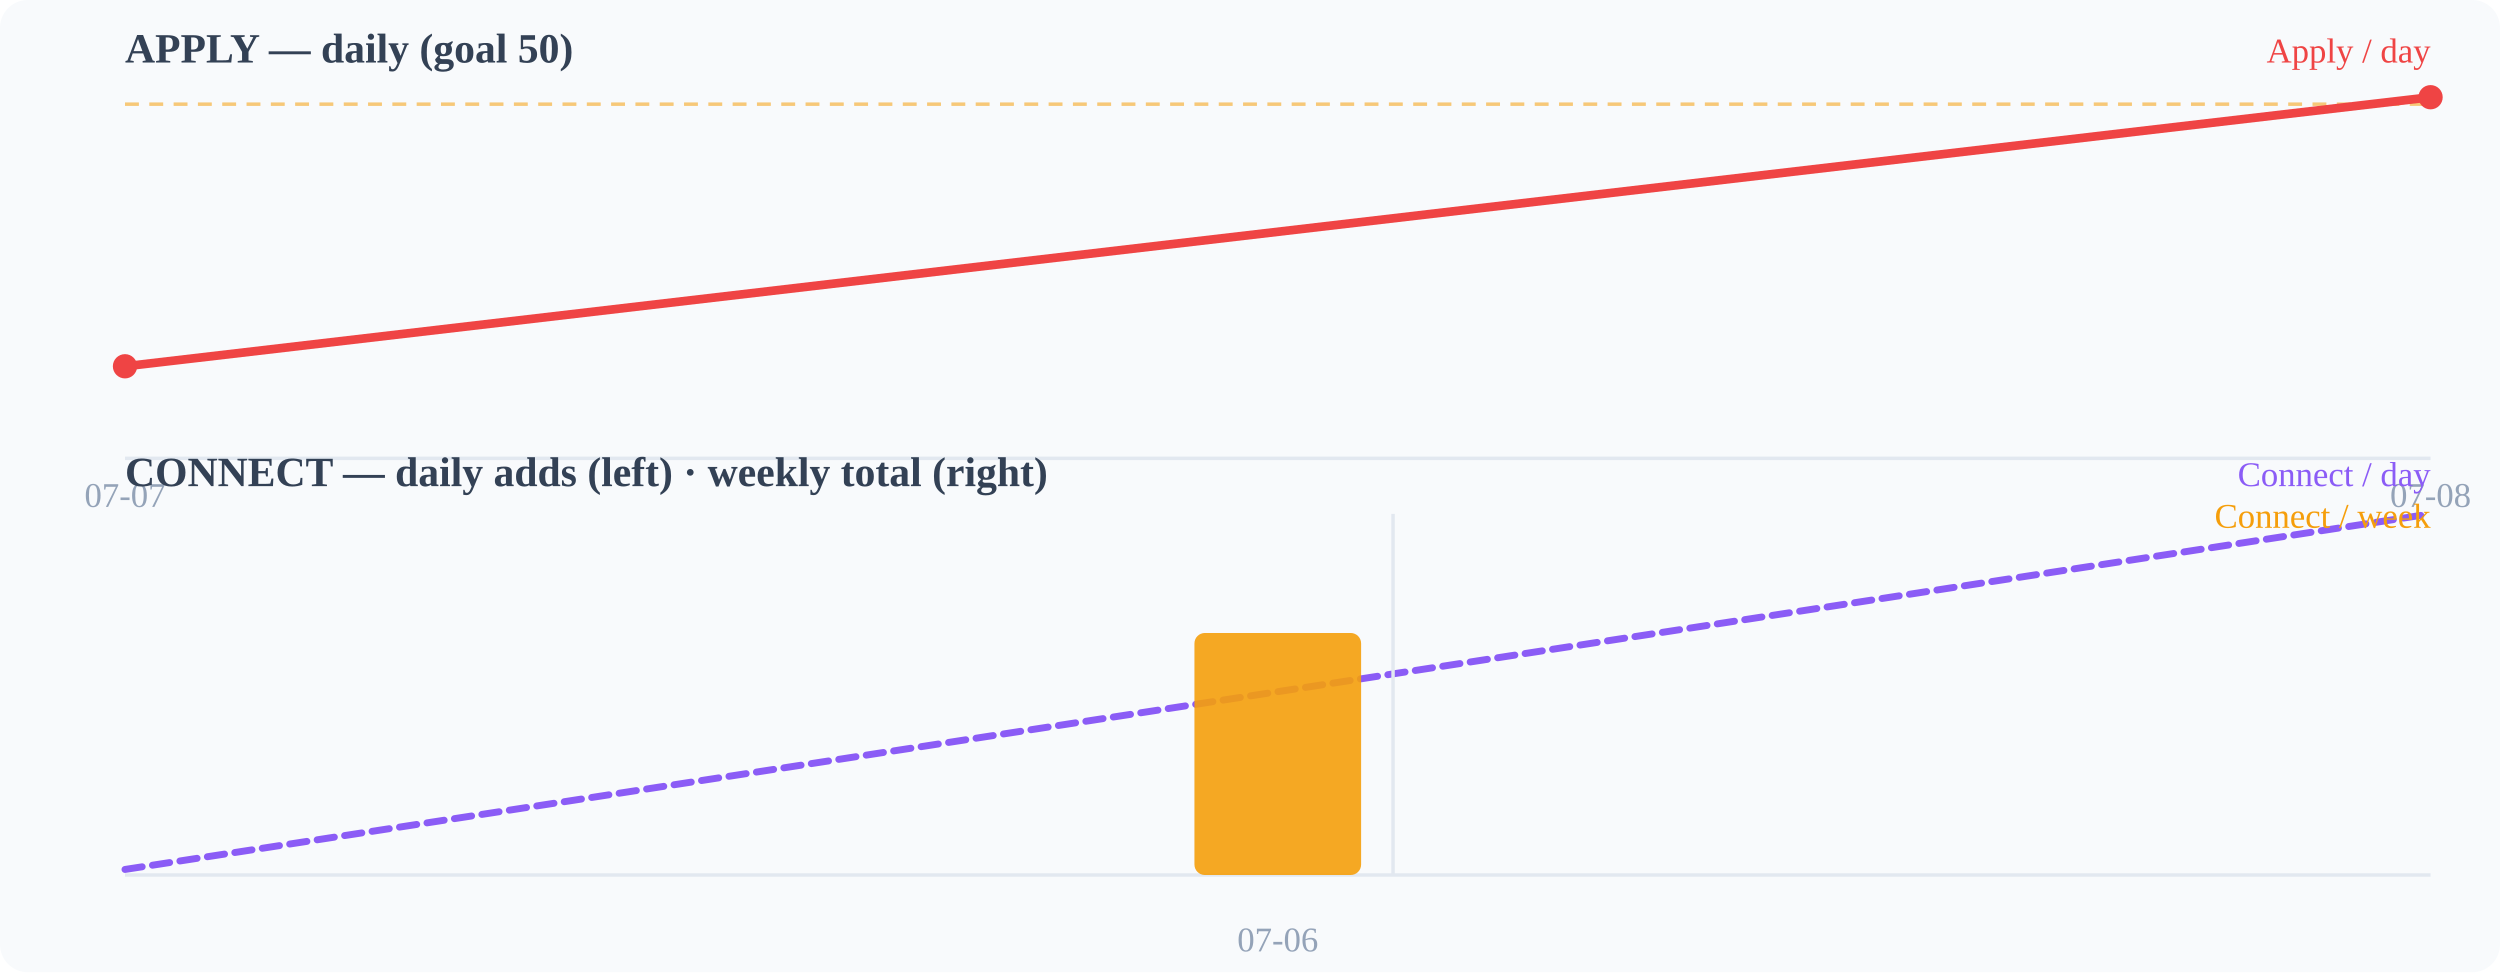
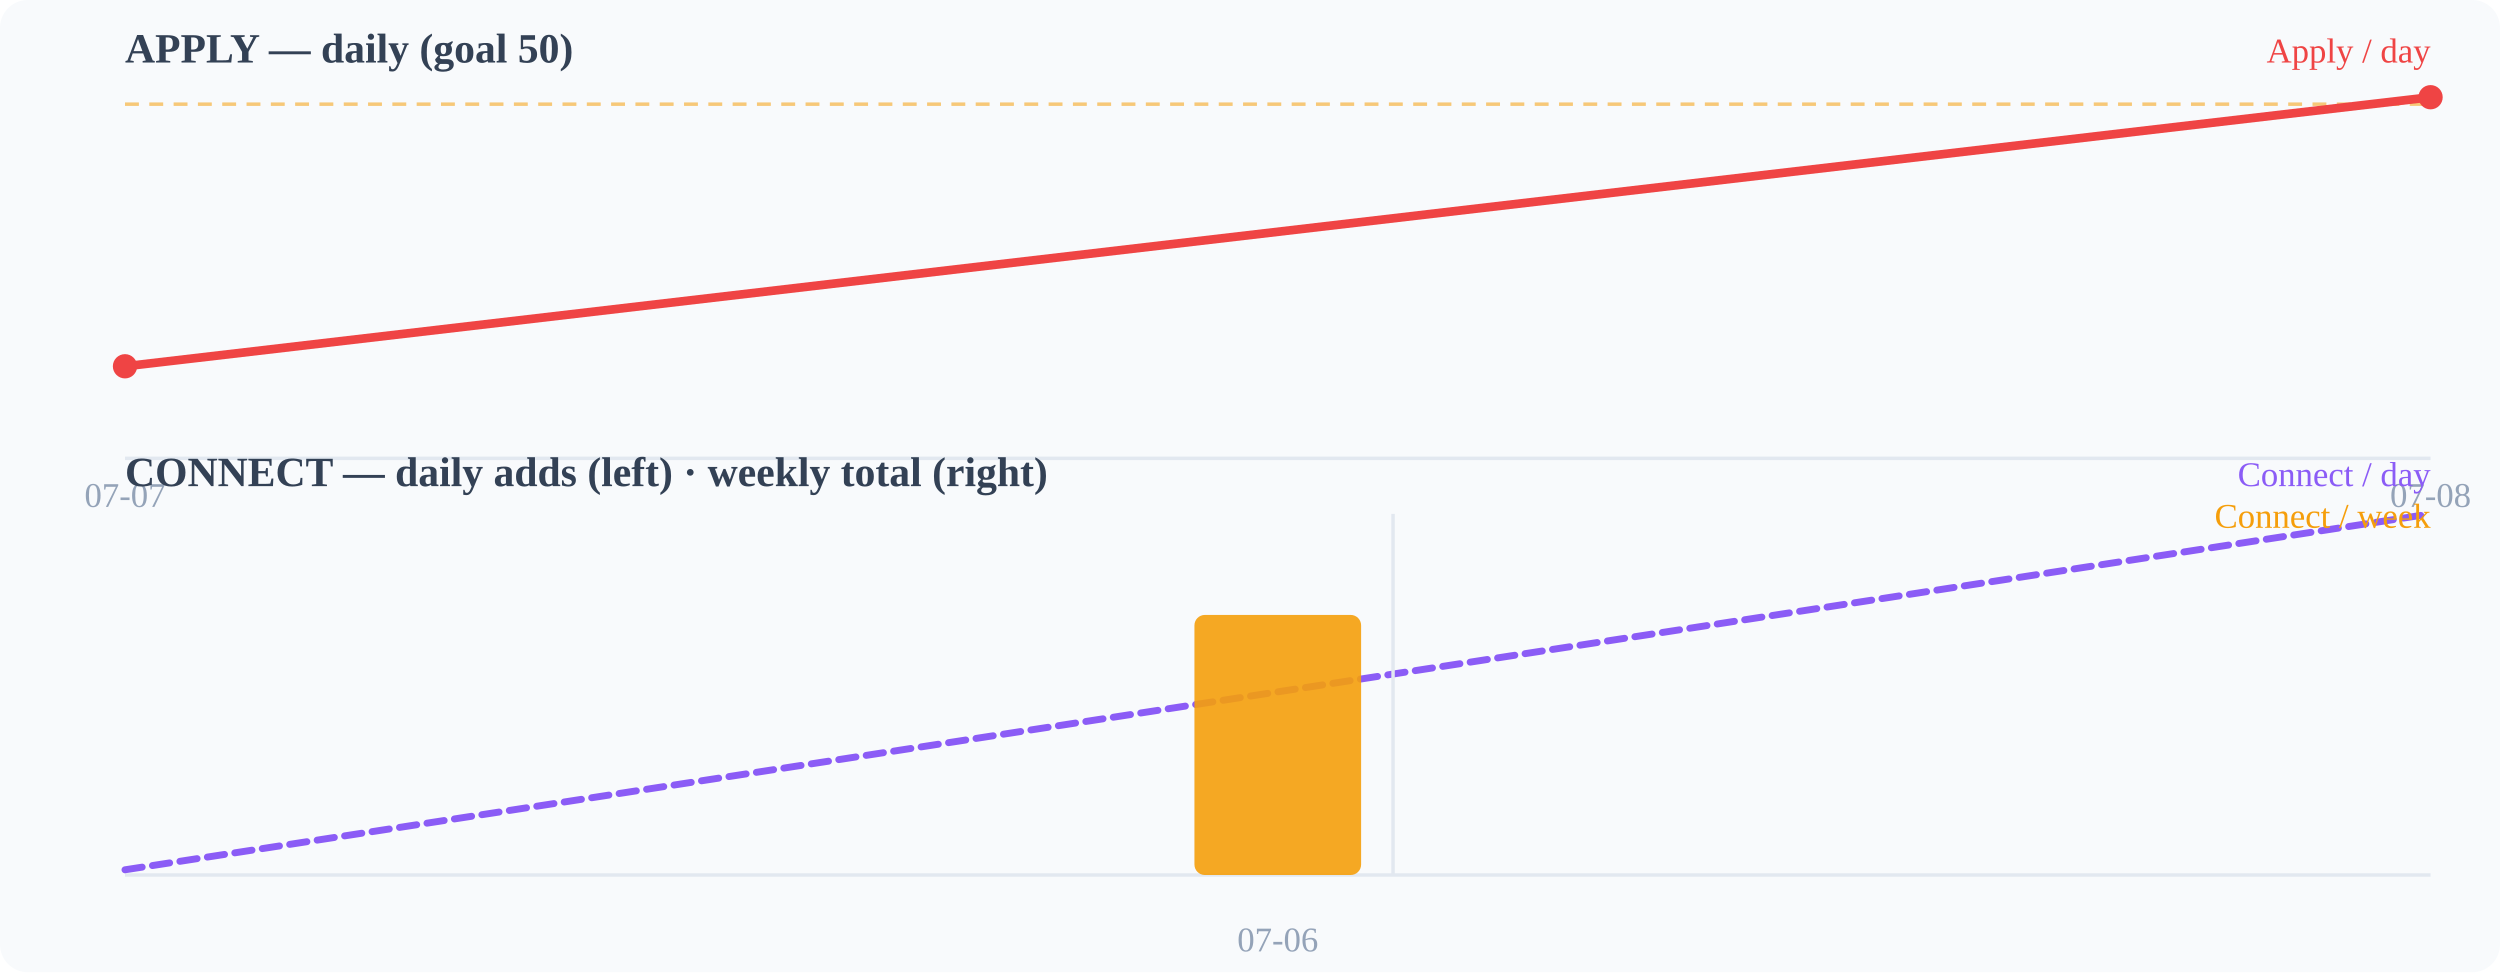
<svg xmlns="http://www.w3.org/2000/svg" width="720" height="280" viewBox="0 0 720 280">
  <rect width="720" height="280" fill="#f8fafc" rx="8" />
  <text x="36" y="18" font-size="12" font-weight="600" fill="#334155">APPLY — daily (goal 50)</text>
  <line x1="36" y1="132" x2="700" y2="132" stroke="#e2e8f0" stroke-width="1" />
  <line x1="36" y1="30.0" x2="700" y2="30.0" stroke="#f59e0b" stroke-width="1" stroke-dasharray="4 3" opacity="0.55" />
  <polyline points="36.0,105.5 700.0,28.0" fill="none" stroke="#ef4444" stroke-width="2.5" stroke-linecap="round" stroke-linejoin="round" />
  <circle cx="36" cy="105.49" r="3.5" fill="#ef4444" />
  <circle cx="700" cy="28" r="3.5" fill="#ef4444" />
  <text x="36" y="146" font-size="10" fill="#94a3b8" text-anchor="middle">07-07</text>
  <text x="700" y="146" font-size="10" fill="#94a3b8" text-anchor="middle">07-08</text>
  <text x="36" y="140" font-size="12" font-weight="600" fill="#334155">CONNECT — daily adds (left) · weekly total (right)</text>
  <line x1="36" y1="252" x2="700" y2="252" stroke="#e2e8f0" stroke-width="1" />
-   <polyline points="36.0,250.4 700.0,148.0" fill="none" stroke="#8b5cf6" stroke-width="2" stroke-linecap="round" stroke-linejoin="round" stroke-dasharray="5 3" />
-   <rect x="344.0" y="182.3" width="48" height="69.7" rx="3" fill="#f59e0b" opacity="0.9" />
+   <polyline points="36.0,250.5 700.0,148.0" fill="none" stroke="#8b5cf6" stroke-width="2" stroke-linecap="round" stroke-linejoin="round" stroke-dasharray="5 3" />
+   <rect x="344.0" y="177.1" width="48" height="74.9" rx="3" fill="#f59e0b" opacity="0.9" />
  <line x1="401.2" y1="148" x2="401.2" y2="252" stroke="#e2e8f0" stroke-width="1" />
  <text x="368" y="274" font-size="10" fill="#94a3b8" text-anchor="middle">07-06</text>
  <text x="700" y="18" font-size="10" fill="#ef4444" text-anchor="end">Apply / day</text>
  <text x="700" y="140" font-size="10" fill="#8b5cf6" text-anchor="end">Connect / day</text>
  <text x="700" y="152" font-size="10" fill="#f59e0b" text-anchor="end">Connect / week</text>
</svg>
